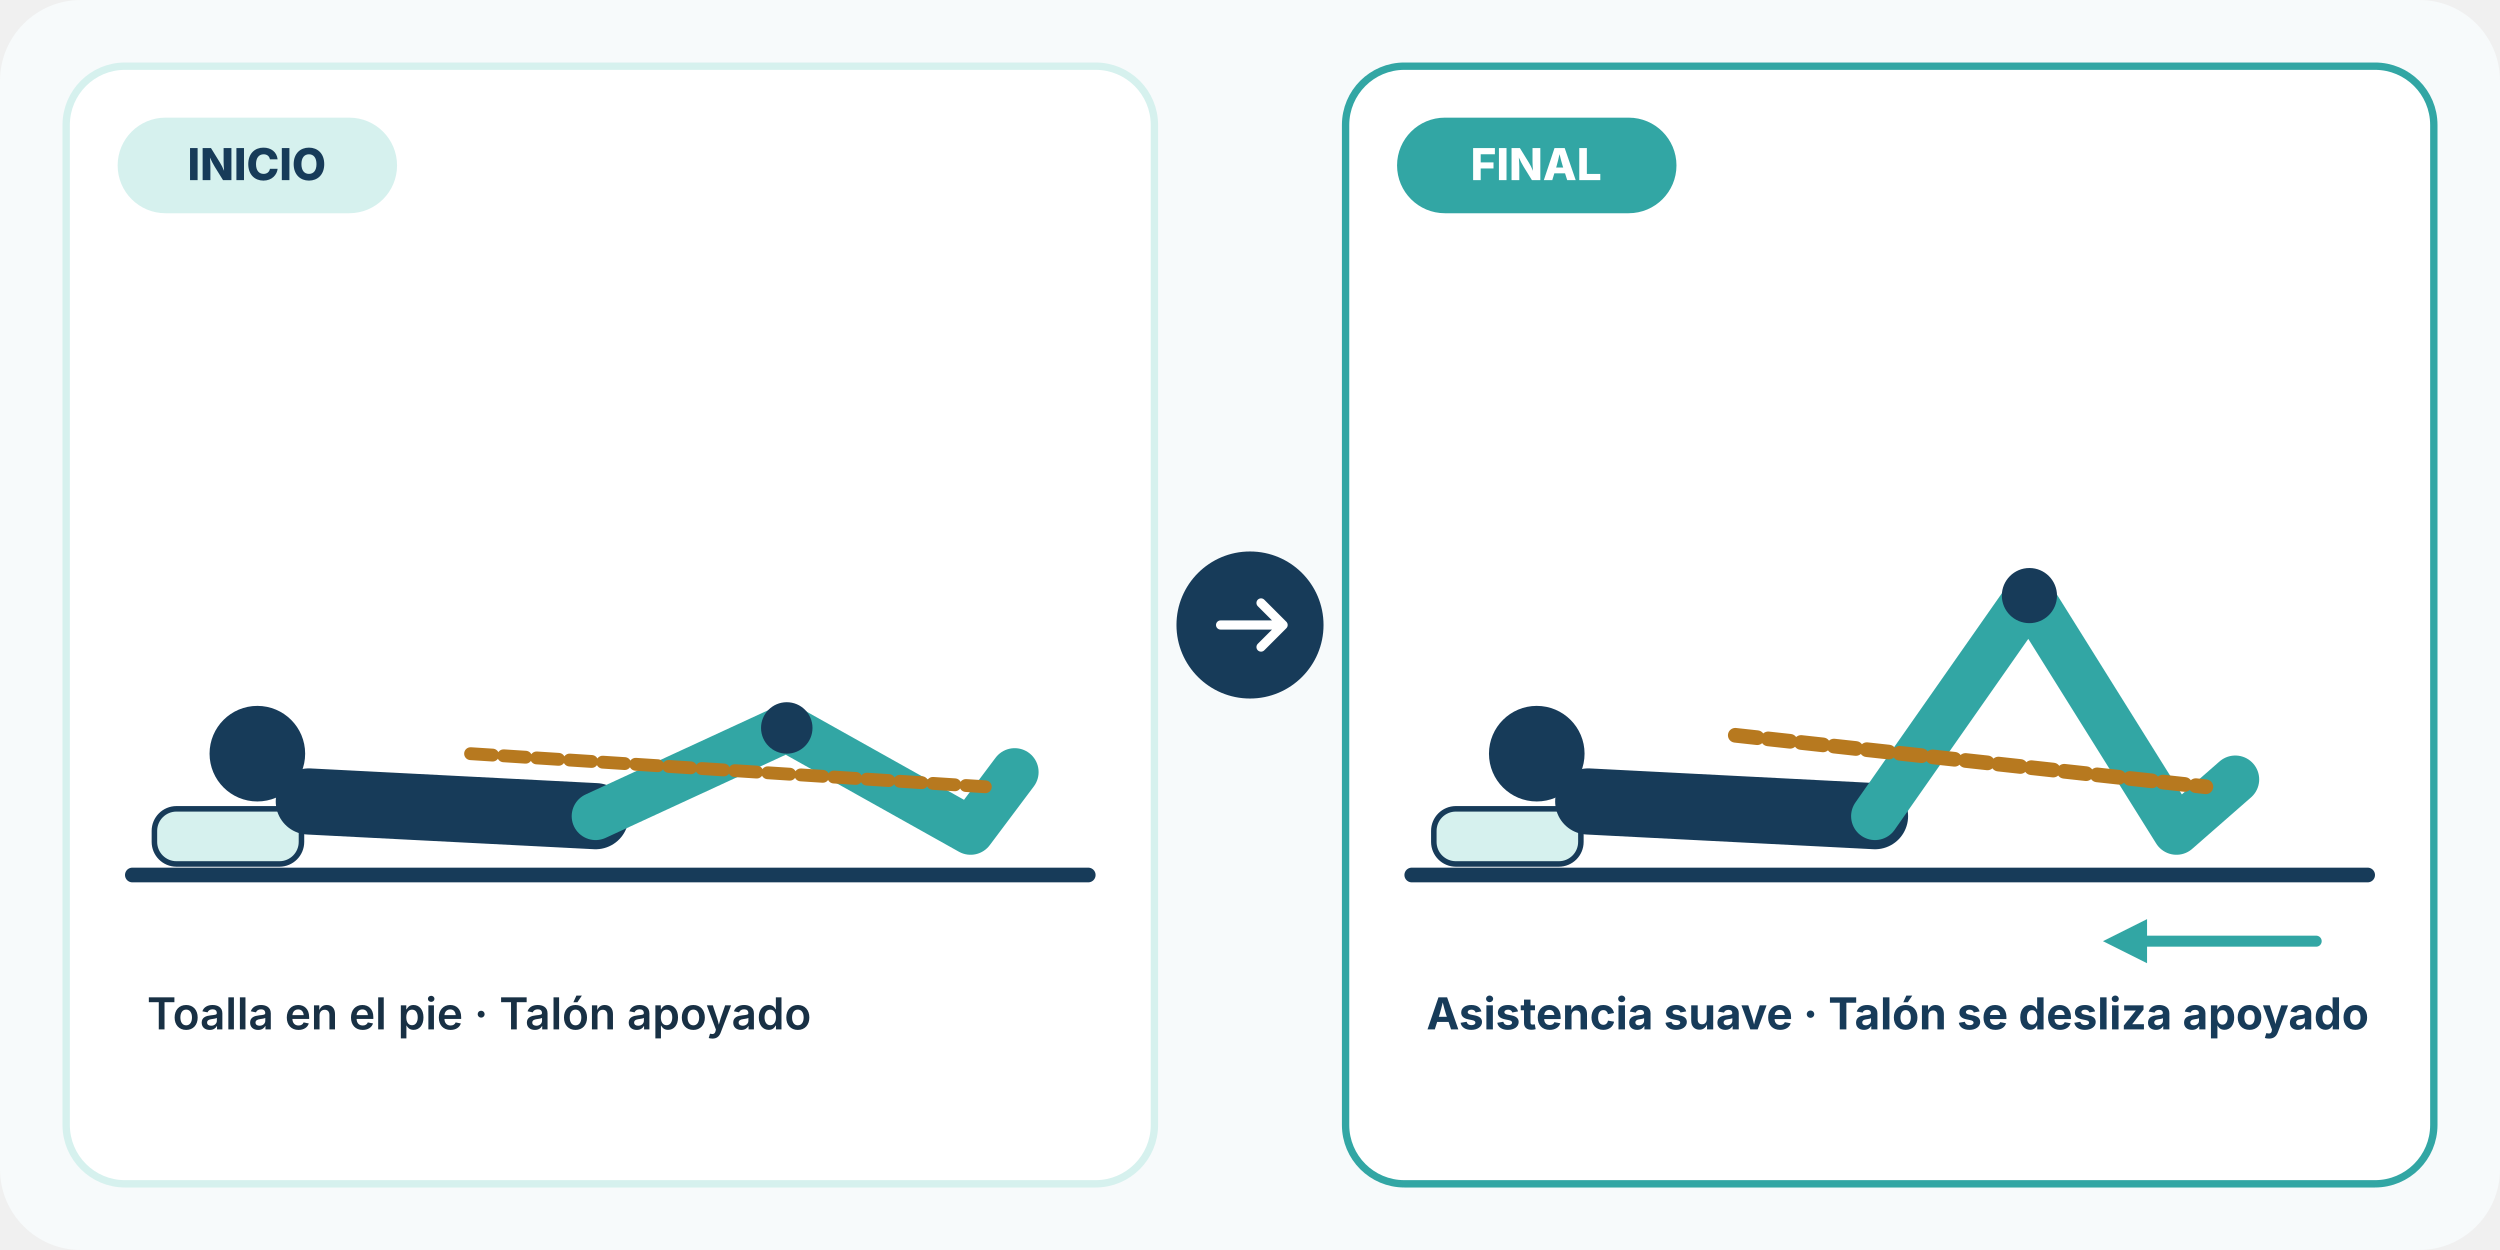
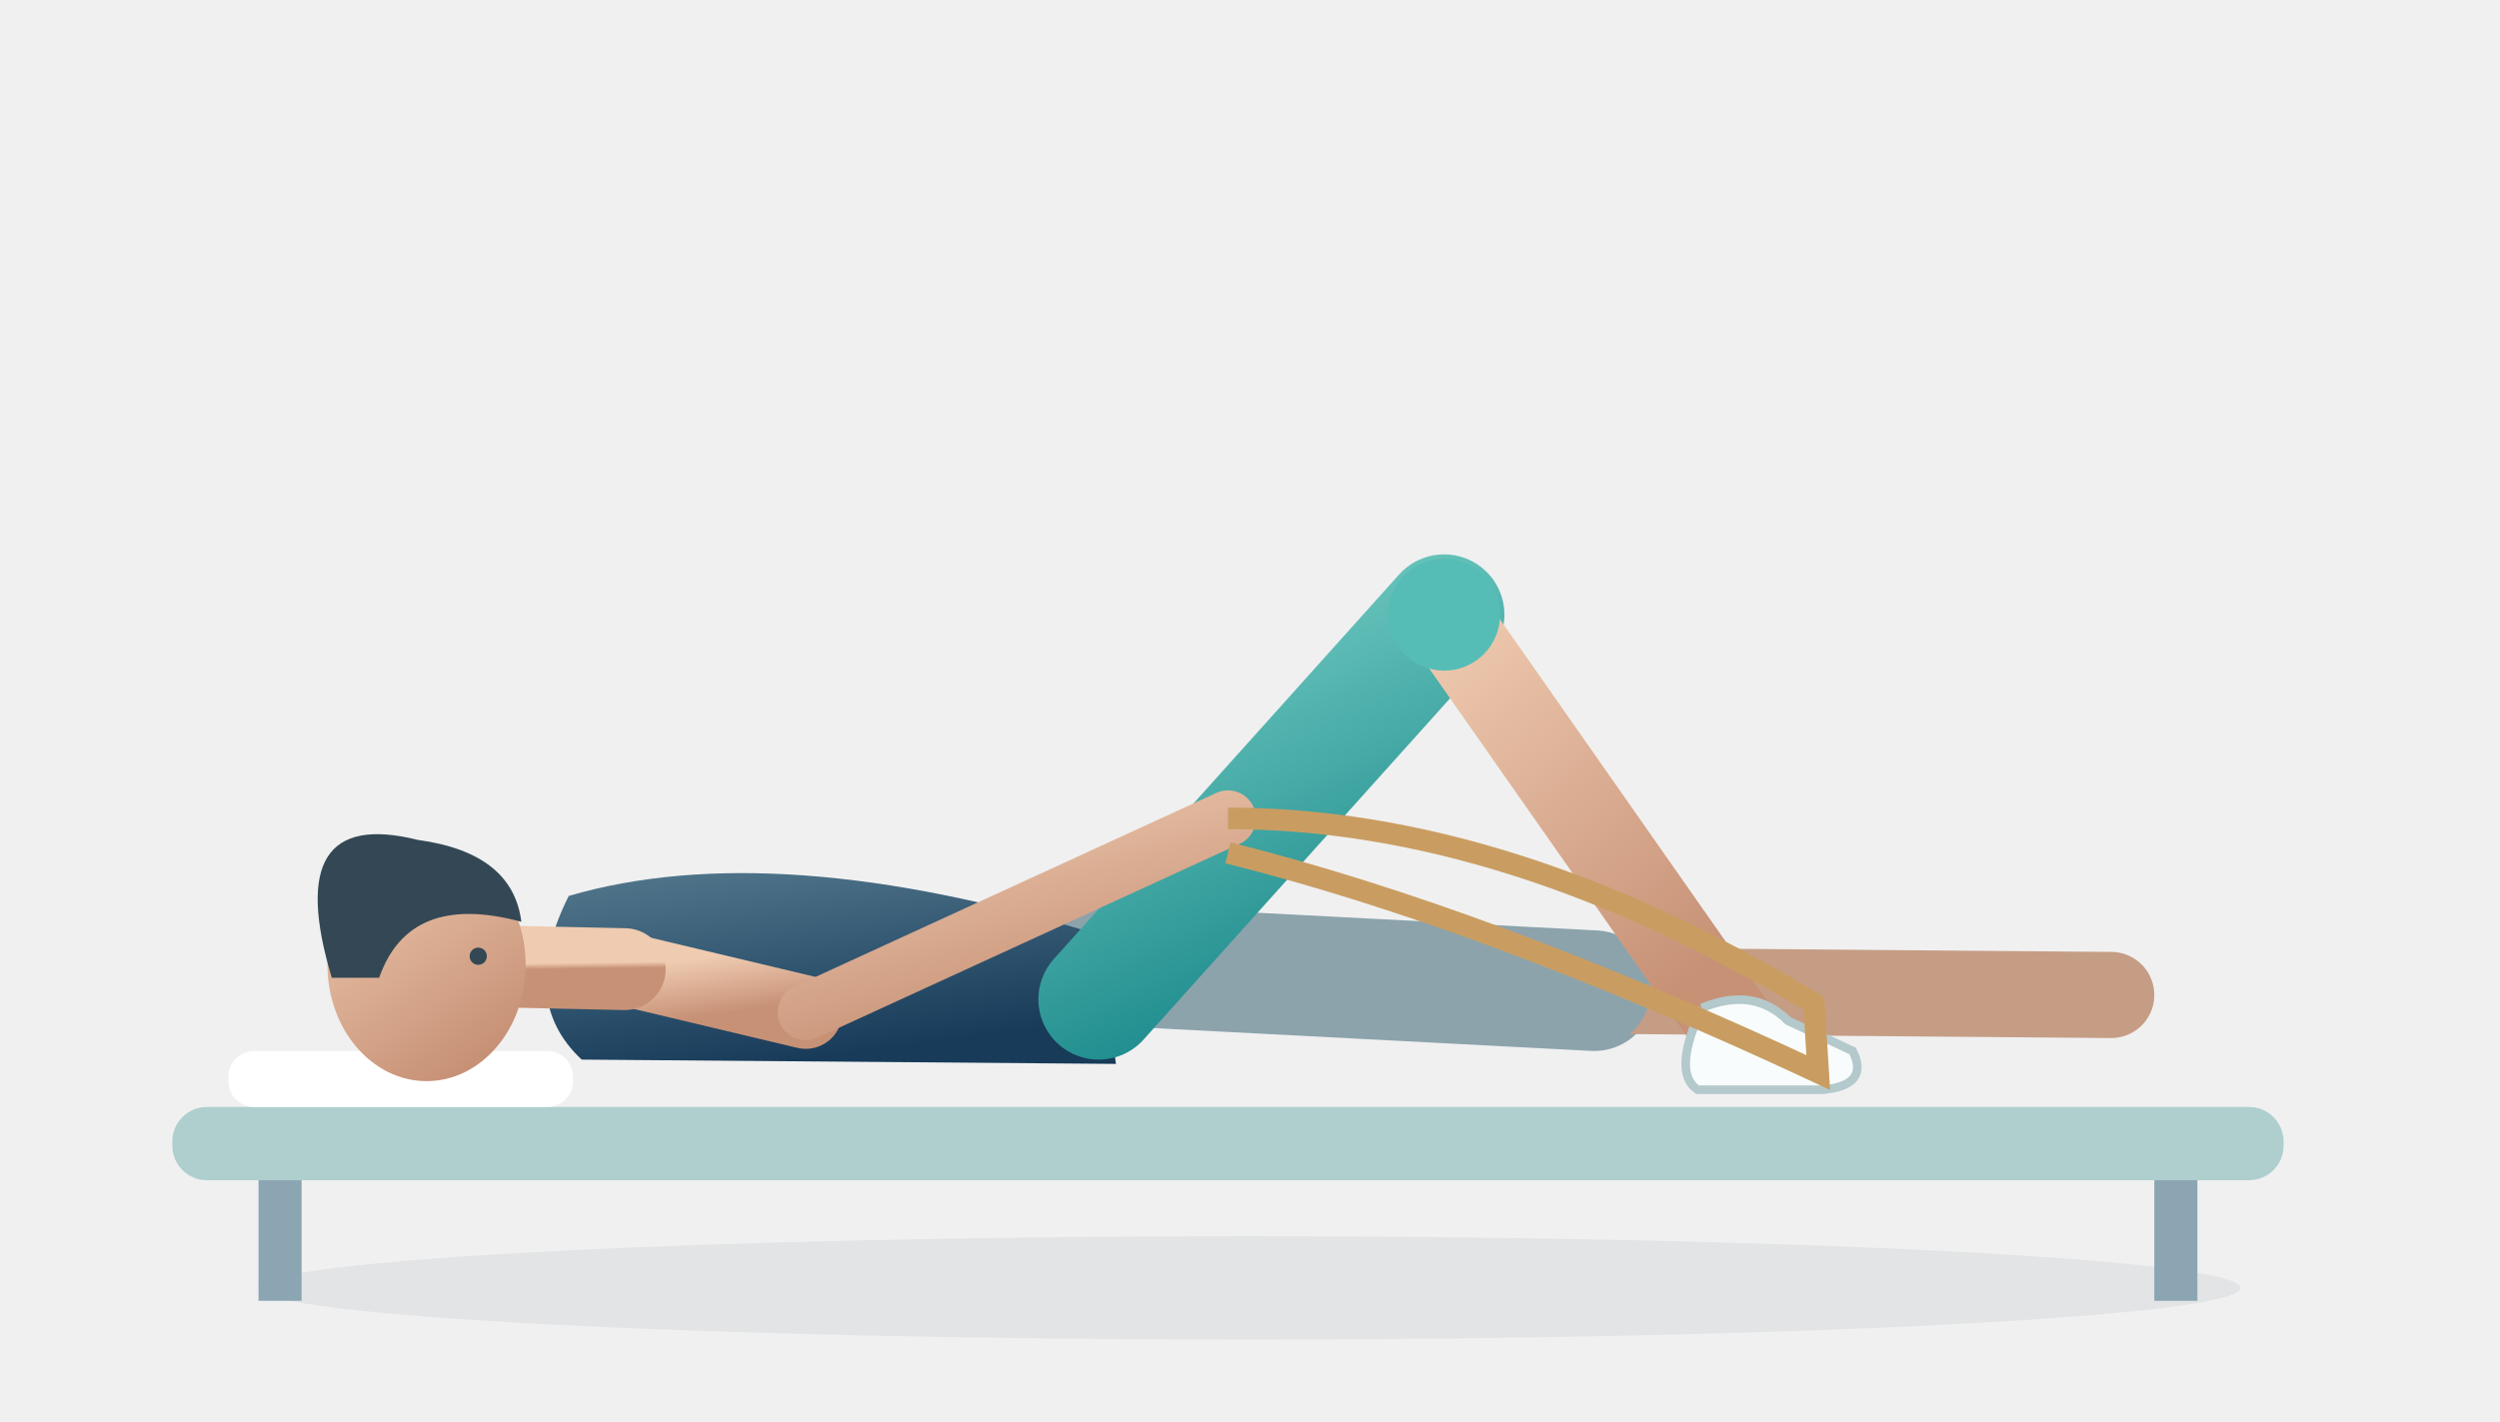
- <svg xmlns="http://www.w3.org/2000/svg" viewBox="0 0 680 340" fill="none" role="img" aria-label="Flexión asistida con toalla: comparativa Inicio y Final mostrando asistencia suave mientras el talón se desliza hacia el cuerpo sobre la superficie">
-   <rect width="680" height="340" rx="22" fill="#F7FAFB" />
-   <rect x="18" y="18" width="296" height="304" rx="16" fill="#FFFFFF" stroke="#D6F1EE" stroke-width="2" />
-   <rect x="32" y="32" width="76" height="26" rx="13" fill="#D6F1EE" />
-   <text x="51" y="49" fill="#173B59" font-family="Inter, sans-serif" font-size="12" font-weight="800">INICIO</text>
-   <line x1="36" y1="238" x2="296" y2="238" stroke="#173B59" stroke-width="4" stroke-linecap="round" />
-   <rect x="42" y="220" width="40" height="15" rx="6" fill="#D6F1EE" stroke="#173B59" stroke-width="1.5" />
-   <circle cx="70" cy="205" r="13" fill="#173B59" />
-   <path d="M84 218 L162 222" stroke="#173B59" stroke-width="18" stroke-linecap="round" />
-   <path d="M162 222 L214 198 L264 226 L276 210" stroke="#32A6A4" stroke-width="13" stroke-linecap="round" stroke-linejoin="round" />
-   <circle cx="214" cy="198" r="7" fill="#173B59" />
-   <path d="M128 205 L268 214" stroke="#B7791F" stroke-width="3.5" stroke-dasharray="6 3" stroke-linecap="round" />
-   <text x="40" y="280" fill="#183044" font-family="Inter, sans-serif" font-size="12" font-weight="600">Toalla en el pie · Talón apoyado</text>
-   <circle cx="340" cy="170" r="20" fill="#173B59" />
-   <path d="M332 170 L348 170 M343 164 L349 170 L343 176" stroke="#FFFFFF" stroke-width="2.5" stroke-linecap="round" stroke-linejoin="round" />
-   <rect x="366" y="18" width="296" height="304" rx="16" fill="#FFFFFF" stroke="#32A6A4" stroke-width="2" />
-   <rect x="380" y="32" width="76" height="26" rx="13" fill="#32A6A4" />
-   <text x="400" y="49" fill="#FFFFFF" font-family="Inter, sans-serif" font-size="12" font-weight="800">FINAL</text>
-   <line x1="384" y1="238" x2="644" y2="238" stroke="#173B59" stroke-width="4" stroke-linecap="round" />
-   <rect x="390" y="220" width="40" height="15" rx="6" fill="#D6F1EE" stroke="#173B59" stroke-width="1.5" />
-   <circle cx="418" cy="205" r="13" fill="#173B59" />
-   <path d="M432 218 L510 222" stroke="#173B59" stroke-width="18" stroke-linecap="round" />
-   <path d="M510 222 L552 162 L592 226 L608 212" stroke="#32A6A4" stroke-width="13" stroke-linecap="round" stroke-linejoin="round" />
-   <circle cx="552" cy="162" r="7.5" fill="#173B59" />
-   <path d="M472 200 L600 214" stroke="#B7791F" stroke-width="4" stroke-dasharray="6 3" stroke-linecap="round" />
-   <path d="M630 256 L580 256" stroke="#32A6A4" stroke-width="3" stroke-linecap="round" />
-   <polygon points="572,256 584,250 584,262" fill="#32A6A4" />
-   <text x="388" y="280" fill="#173B59" font-family="Inter, sans-serif" font-size="12" font-weight="700">Asistencia suave · Talón se desliza apoyado</text>
+ <svg xmlns="http://www.w3.org/2000/svg" viewBox="0 0 580 330">
+   <defs>
+     <linearGradient id="skin" x2="0.6" y2="1">
+       <stop stop-color="#efcbb1" />
+       <stop offset="1" stop-color="#c79176" />
+     </linearGradient>
+     <linearGradient id="shirt" x2="0.4" y2="1">
+       <stop stop-color="#54798e" />
+       <stop offset="1" stop-color="#173b59" />
+     </linearGradient>
+     <linearGradient id="pants" x2="0.4" y2="1">
+       <stop stop-color="#75cec4" />
+       <stop offset="1" stop-color="#238f90" />
+     </linearGradient>
+   </defs>
+   <ellipse cx="290" cy="299" rx="230" ry="12" fill="#173b59" opacity=".07" />
+   <rect x="40" y="257" width="490" height="17" rx="8" fill="#aecfce" />
+   <path d="M65 274v28 M505 274v28" stroke="#8ba6b2" stroke-width="10" />
+   <rect x="53" y="244" width="80" height="13" rx="6" fill="white" />
+   <path d="M255,224 L370,230" fill="none" stroke="#8ca3ac" stroke-width="28" stroke-linecap="round" />
+   <path d="M370,230 L490,231" fill="none" stroke="#c59d85" stroke-width="20" stroke-linecap="round" />
+   <circle cx="370" cy="230" r="13" fill="#8ca3ac" />
+   <path d="M132 208 Q180 194 255 217 L259 247 L135 246 Q120 232 132 208" fill="url(#shirt)" />
+   <path d="M255,232 L335.165,142.706" fill="none" stroke="url(#pants)" stroke-width="28" stroke-linecap="round" />
+   <path d="M335.165,142.706 L404,241" fill="none" stroke="url(#skin)" stroke-width="20" stroke-linecap="round" />
+   <circle cx="335.165" cy="142.706" r="13" fill="#56bdb6" />
+   <path d="M395 234 q12 -5 20 3 l15 7 q4 8 -7 9 h-29 q-6 -4 1 -19" fill="#f9fcfc" stroke="#b3c9cc" stroke-width="2" />
+   <path d="M145,225 L187,235" fill="none" stroke="url(#skin)" stroke-width="17" stroke-linecap="round" />
+   <path d="M187,235 L285,190" fill="none" stroke="url(#skin)" stroke-width="13" stroke-linecap="round" />
+   <path d="M285,190 Q350 190 421 233 L422 249 Q345 213 285 198" fill="none" stroke="#c99d61" stroke-width="5" />
+   <path d="M145,225 L99,224" fill="none" stroke="url(#skin)" stroke-width="19" stroke-linecap="round" />
+   <ellipse cx="99" cy="224" rx="23" ry="27" fill="url(#skin)" />
+   <path d="M77 227 q-12 -40 20 -32 q22 3 24 19 q-26 -7 -33 13Z" fill="#334854" />
+   <circle cx="111" cy="222" r="2" fill="#334854" />
</svg>
